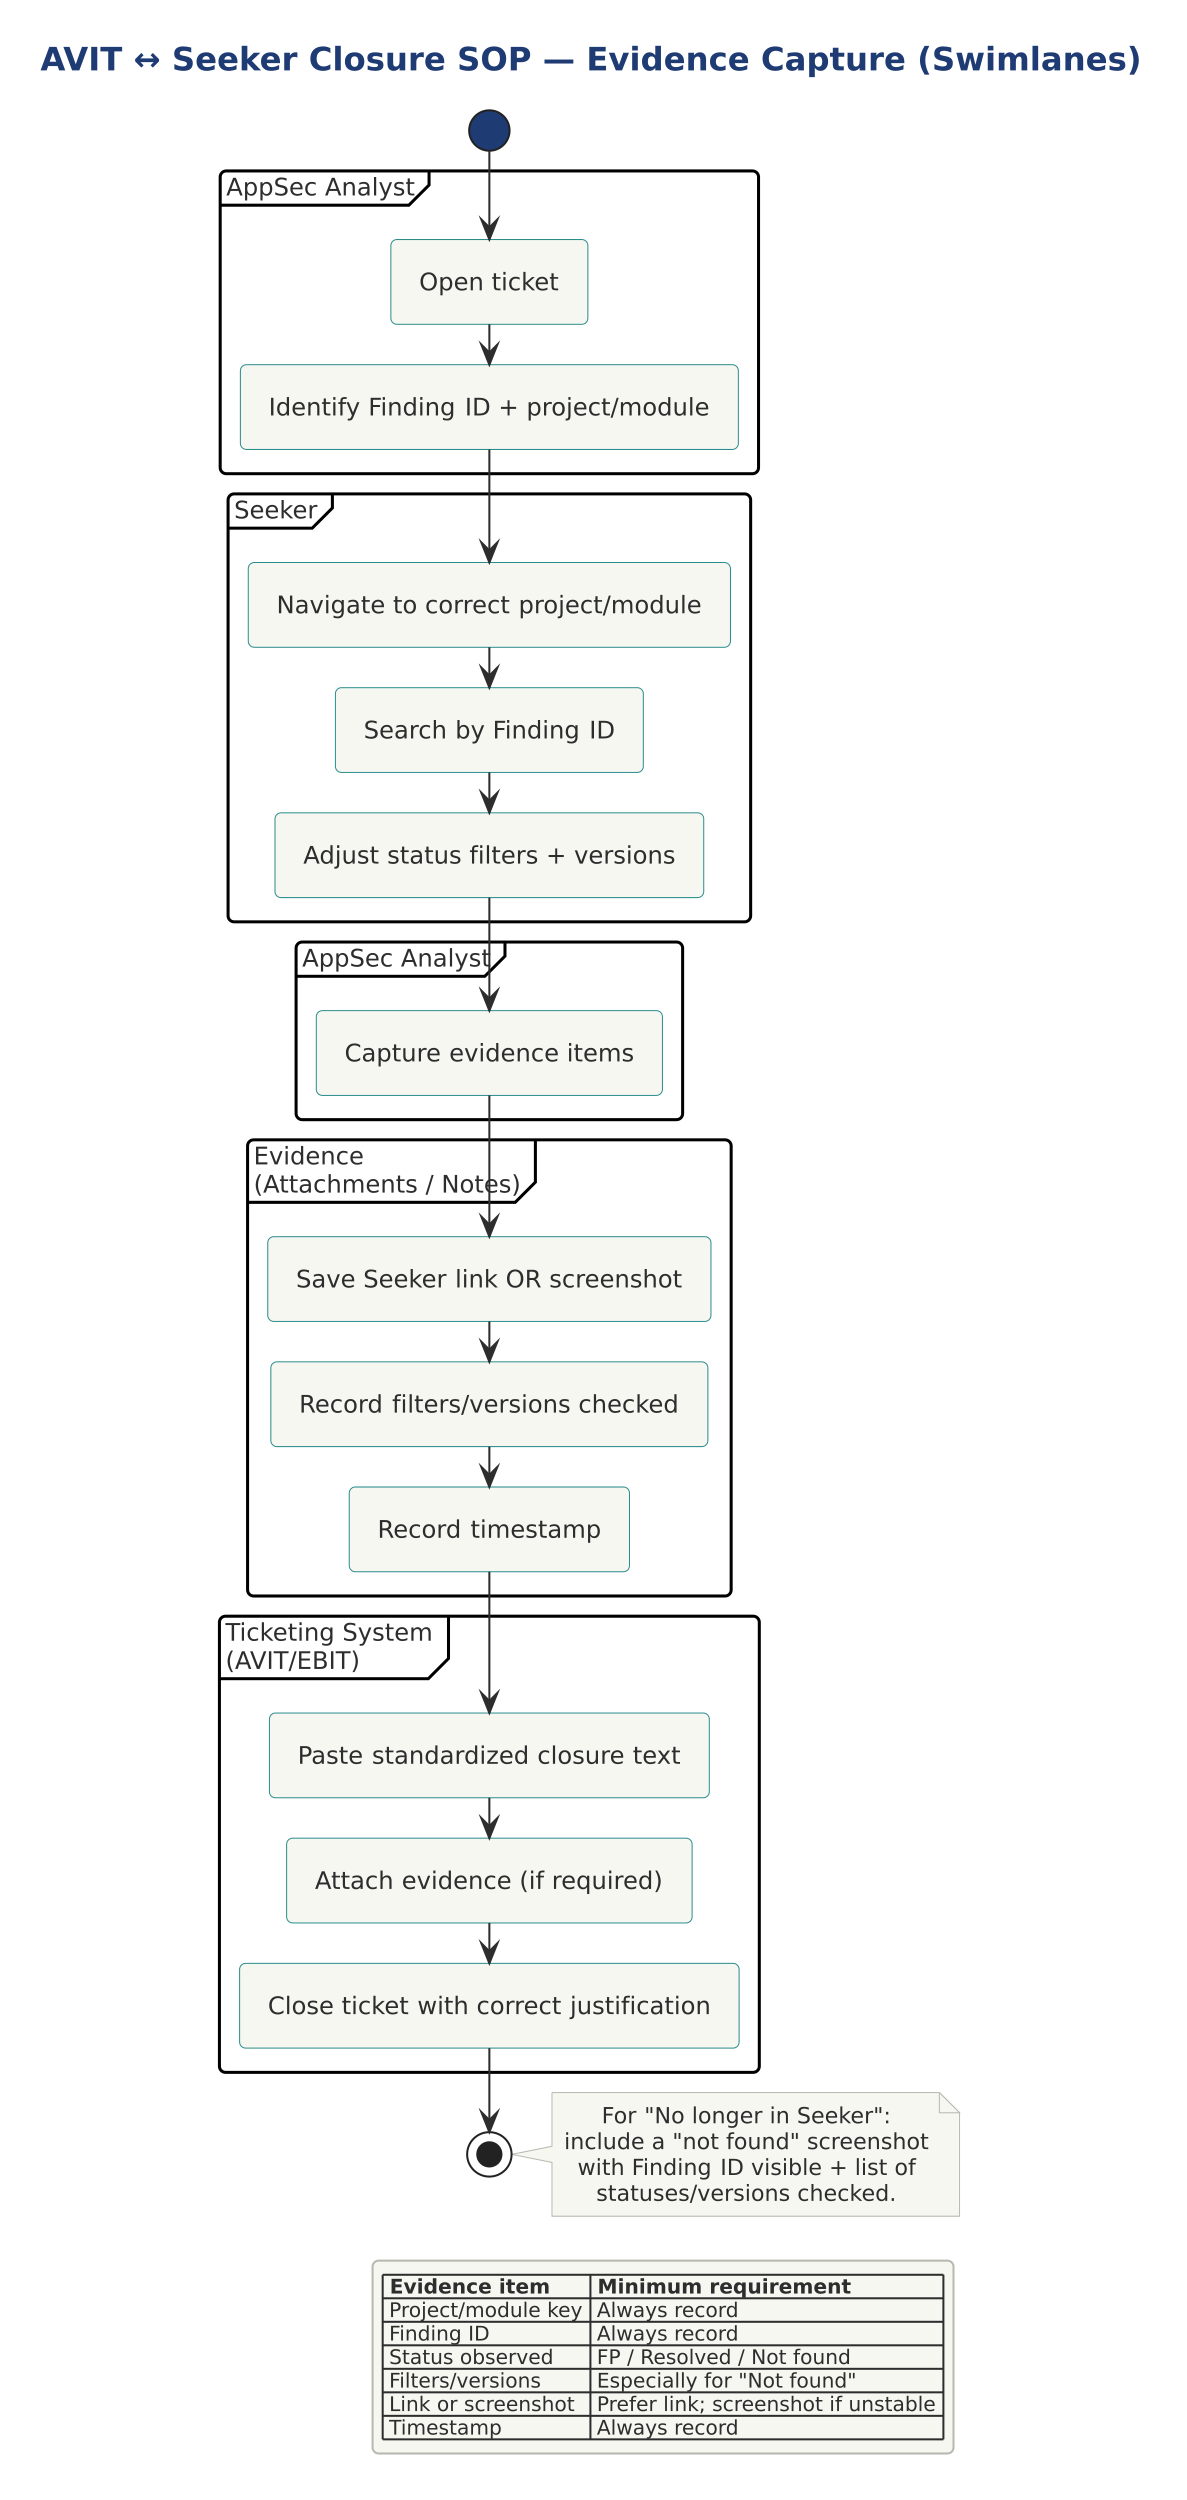
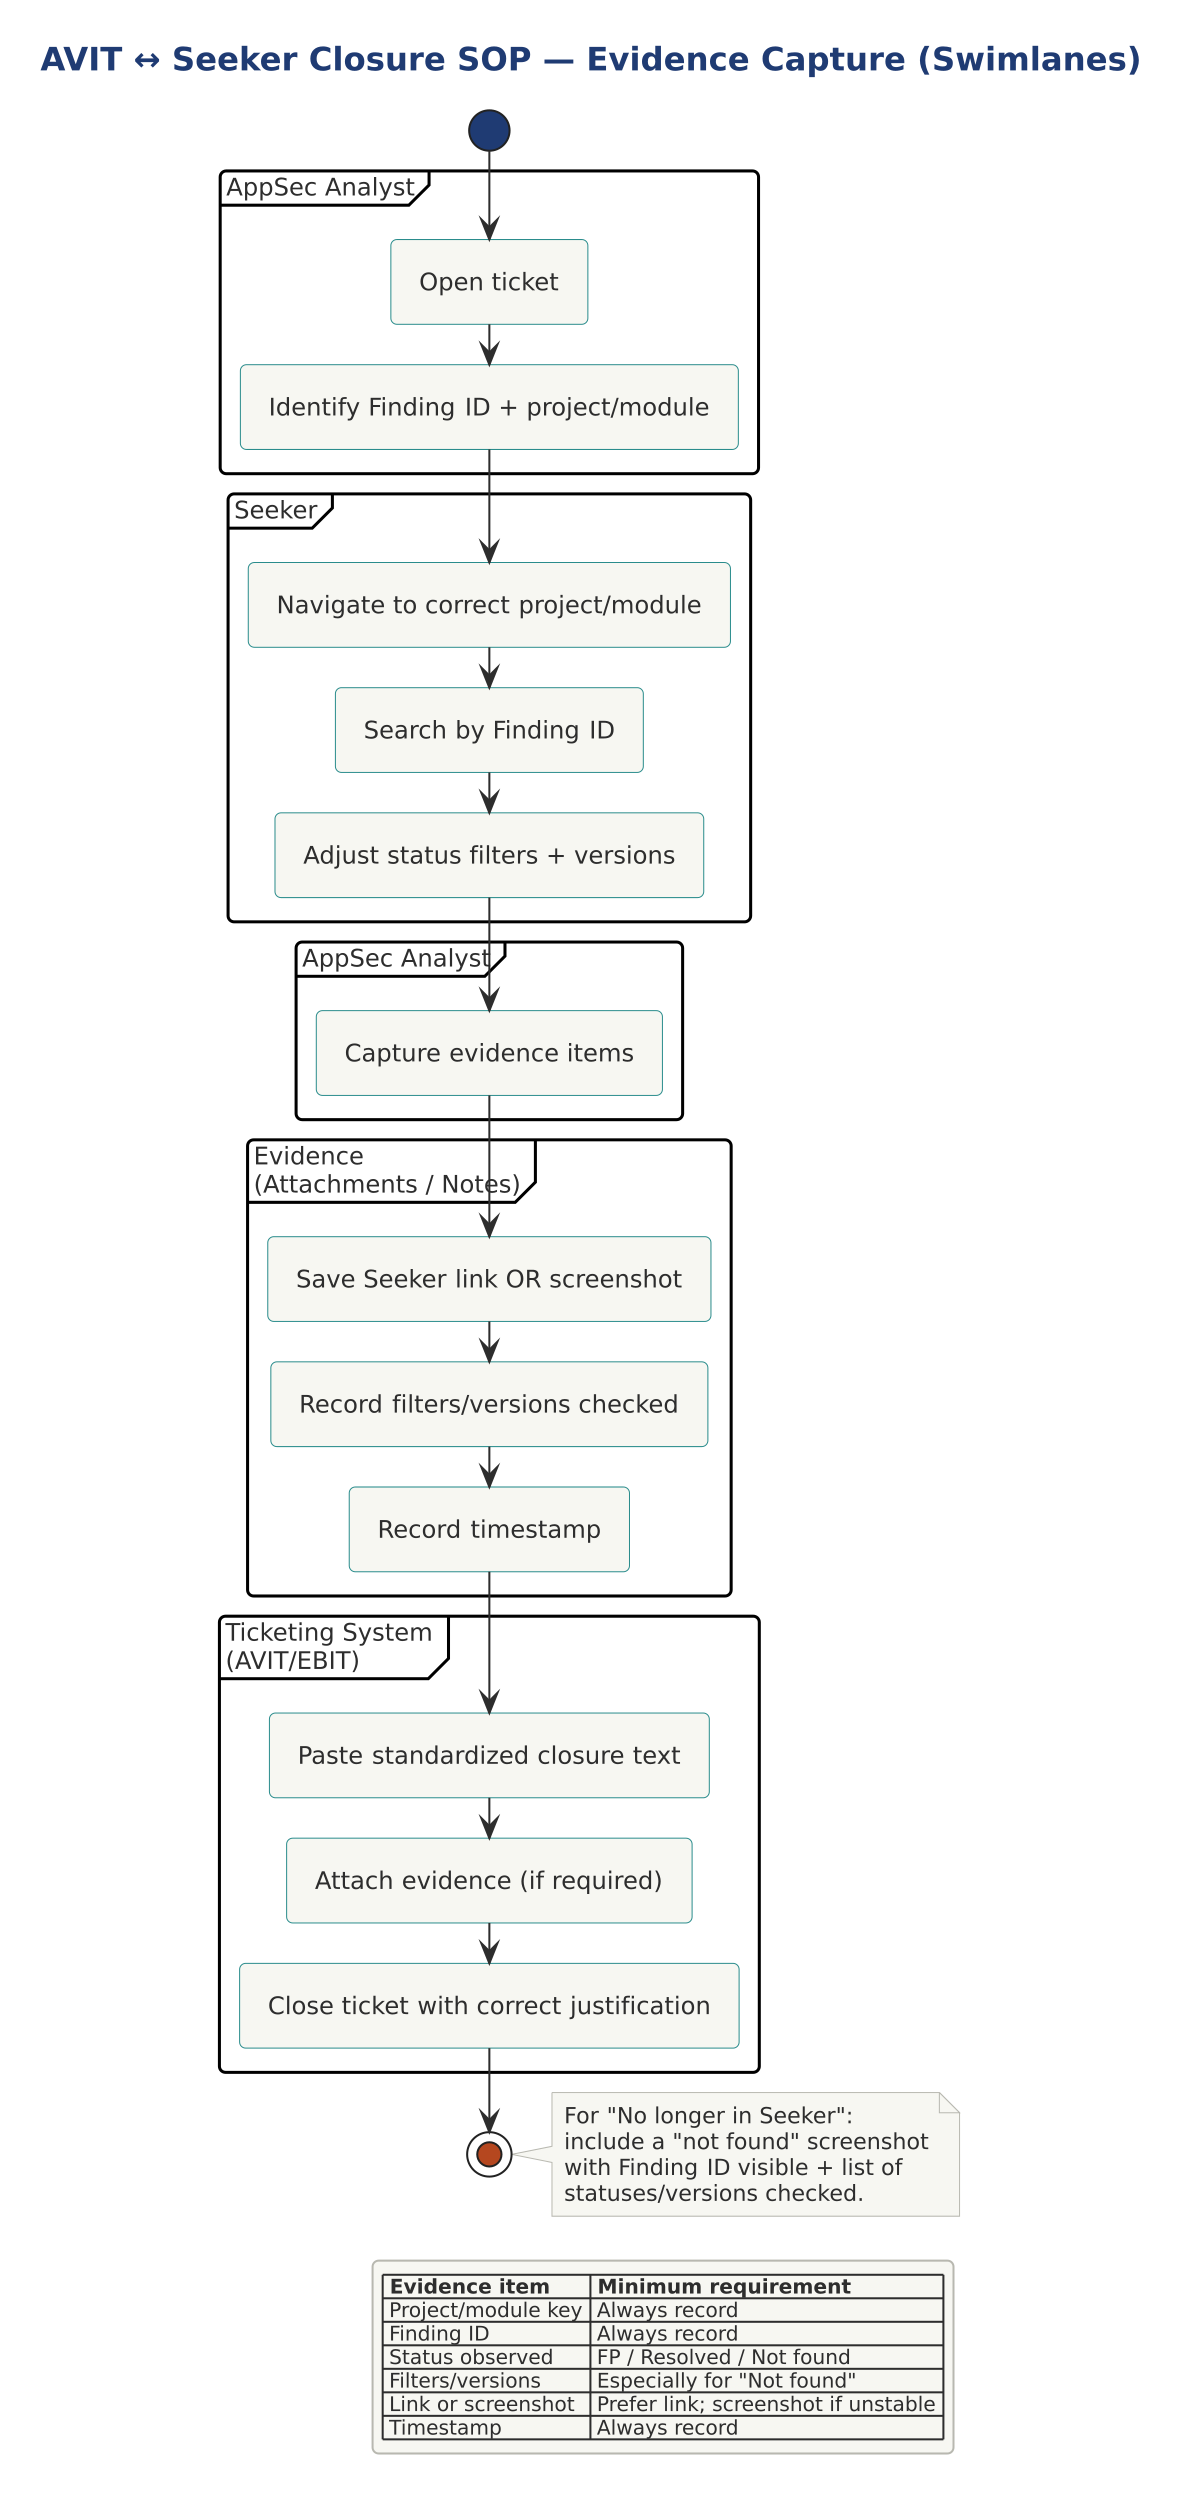
<svg xmlns="http://www.w3.org/2000/svg" version="1.1" data-diagram-type="ACTIVITY" style="width:918px;height:1934px;" width="918.75px" height="1934.375px" viewBox="0 0 918 1934" zoomAndPan="magnify" preserveAspectRatio="none" contentStyleType="text/css">
  <defs />
  <g font-family="sans-serif" lengthAdjust="spacing">
    <g class="title" data-source-line="9">
      <text x="31.25" y="54.456" fill="#1F3B73" font-size="25" textLength="854.248" font-weight="700" font-family="DejaVu Sans">AVIT ↔ Seeker Closure SOP — Evidence Capture (Swimlanes)</text>
    </g>
    <ellipse cx="378.572" cy="100.977" rx="15.625" ry="15.625" fill="#1F3B73" style="stroke:#222;stroke-width:1.563;" />
    <rect x="170.335" y="132.227" width="416.473" height="234.229" fill="none" style="stroke:#000;stroke-width:2.344;" rx="4.688" ry="4.688" />
    <path d="M331.923,132.227 L331.923,143.115 L316.298,158.74 L170.335,158.74" style="stroke:#000;stroke-width:2.344;" fill="none" />
    <text x="175.023" y="151.193" fill="#2D2D2D" font-size="18.75" textLength="145.963" font-family="DejaVu Sans">AppSec Analyst</text>
    <rect x="302.369" y="185.303" width="152.405" height="65.576" fill="#F7F7F2" style="stroke:#2A8C8C;stroke-width:0.781;" rx="4.688" ry="4.688" />
    <text x="324.244" y="224.582" fill="#2D2D2D" font-size="18.75" textLength="50.079" font-family="DejaVu Sans">Open</text>
    <text x="374.324" y="224.582" fill="#2D2D2D" font-size="18.75" font-family="DejaVu Sans"> </text>
    <text x="380.284" y="224.582" fill="#2D2D2D" font-size="18.75" textLength="52.615" font-family="DejaVu Sans">ticket</text>
    <rect x="185.96" y="282.129" width="385.223" height="65.576" fill="#F7F7F2" style="stroke:#2A8C8C;stroke-width:0.781;" rx="4.688" ry="4.688" />
    <text x="207.835" y="321.408" fill="#2D2D2D" font-size="18.75" textLength="71.109" font-family="DejaVu Sans">Identify</text>
    <text x="278.944" y="321.408" fill="#2D2D2D" font-size="18.75" font-family="DejaVu Sans"> </text>
    <text x="284.904" y="321.408" fill="#2D2D2D" font-size="18.75" textLength="68.774" font-family="DejaVu Sans">Finding</text>
    <text x="353.679" y="321.408" fill="#2D2D2D" font-size="18.75" font-family="DejaVu Sans"> </text>
    <text x="359.639" y="321.408" fill="#2D2D2D" font-size="18.75" textLength="19.968" font-family="DejaVu Sans">ID</text>
    <text x="379.606" y="321.408" fill="#2D2D2D" font-size="18.75" font-family="DejaVu Sans"> </text>
    <text x="385.566" y="321.408" fill="#2D2D2D" font-size="18.75" font-family="DejaVu Sans">+</text>
    <text x="401.277" y="321.408" fill="#2D2D2D" font-size="18.75" font-family="DejaVu Sans"> </text>
    <text x="407.237" y="321.408" fill="#2D2D2D" font-size="18.75" textLength="142.072" font-family="DejaVu Sans">project/module</text>
    <rect x="176.437" y="382.08" width="404.269" height="331.055" fill="none" style="stroke:#000;stroke-width:2.344;" rx="4.688" ry="4.688" />
    <path d="M257.138,382.08 L257.138,392.969 L241.513,408.594 L176.437,408.594" style="stroke:#000;stroke-width:2.344;" fill="none" />
    <text x="181.124" y="401.047" fill="#2D2D2D" font-size="18.75" textLength="65.076" font-family="DejaVu Sans">Seeker</text>
    <rect x="192.062" y="435.156" width="373.019" height="65.576" fill="#F7F7F2" style="stroke:#2A8C8C;stroke-width:0.781;" rx="4.688" ry="4.688" />
    <text x="213.937" y="474.435" fill="#2D2D2D" font-size="18.75" textLength="84.1" font-family="DejaVu Sans">Navigate</text>
    <text x="298.037" y="474.435" fill="#2D2D2D" font-size="18.75" font-family="DejaVu Sans"> </text>
    <text x="303.997" y="474.435" fill="#2D2D2D" font-size="18.75" textLength="18.823" font-family="DejaVu Sans">to</text>
    <text x="322.821" y="474.435" fill="#2D2D2D" font-size="18.75" font-family="DejaVu Sans"> </text>
    <text x="328.781" y="474.435" fill="#2D2D2D" font-size="18.75" textLength="66.394" font-family="DejaVu Sans">correct</text>
    <text x="395.175" y="474.435" fill="#2D2D2D" font-size="18.75" font-family="DejaVu Sans"> </text>
    <text x="401.135" y="474.435" fill="#2D2D2D" font-size="18.75" textLength="142.072" font-family="DejaVu Sans">project/module</text>
    <rect x="259.472" y="531.982" width="238.199" height="65.576" fill="#F7F7F2" style="stroke:#2A8C8C;stroke-width:0.781;" rx="4.688" ry="4.688" />
    <text x="281.347" y="571.262" fill="#2D2D2D" font-size="18.75" textLength="64.828" font-family="DejaVu Sans">Search</text>
    <text x="346.176" y="571.262" fill="#2D2D2D" font-size="18.75" font-family="DejaVu Sans"> </text>
    <text x="352.136" y="571.262" fill="#2D2D2D" font-size="18.75" textLength="22.998" font-family="DejaVu Sans">by</text>
    <text x="375.134" y="571.262" fill="#2D2D2D" font-size="18.75" font-family="DejaVu Sans"> </text>
    <text x="381.094" y="571.262" fill="#2D2D2D" font-size="18.75" textLength="68.774" font-family="DejaVu Sans">Finding</text>
    <text x="449.868" y="571.262" fill="#2D2D2D" font-size="18.75" font-family="DejaVu Sans"> </text>
    <text x="455.828" y="571.262" fill="#2D2D2D" font-size="18.75" textLength="19.968" font-family="DejaVu Sans">ID</text>
    <rect x="212.73" y="628.809" width="331.683" height="65.576" fill="#F7F7F2" style="stroke:#2A8C8C;stroke-width:0.781;" rx="4.688" ry="4.688" />
    <text x="234.605" y="668.088" fill="#2D2D2D" font-size="18.75" textLength="58.942" font-family="DejaVu Sans">Adjust</text>
    <text x="293.547" y="668.088" fill="#2D2D2D" font-size="18.75" font-family="DejaVu Sans"> </text>
    <text x="299.507" y="668.088" fill="#2D2D2D" font-size="18.75" textLength="57.614" font-family="DejaVu Sans">status</text>
    <text x="357.121" y="668.088" fill="#2D2D2D" font-size="18.75" font-family="DejaVu Sans"> </text>
    <text x="363.081" y="668.088" fill="#2D2D2D" font-size="18.75" textLength="53.384" font-family="DejaVu Sans">filters</text>
    <text x="416.465" y="668.088" fill="#2D2D2D" font-size="18.75" font-family="DejaVu Sans"> </text>
    <text x="422.425" y="668.088" fill="#2D2D2D" font-size="18.75" font-family="DejaVu Sans">+</text>
    <text x="438.136" y="668.088" fill="#2D2D2D" font-size="18.75" font-family="DejaVu Sans"> </text>
    <text x="444.096" y="668.088" fill="#2D2D2D" font-size="18.75" textLength="78.442" font-family="DejaVu Sans">versions</text>
    <rect x="229.062" y="728.76" width="299.02" height="137.402" fill="none" style="stroke:#000;stroke-width:2.344;" rx="4.688" ry="4.688" />
    <path d="M390.649,728.76 L390.649,739.648 L375.024,755.273 L229.062,755.273" style="stroke:#000;stroke-width:2.344;" fill="none" />
    <text x="233.749" y="747.726" fill="#2D2D2D" font-size="18.75" textLength="145.963" font-family="DejaVu Sans">AppSec Analyst</text>
    <rect x="244.687" y="781.836" width="267.77" height="65.576" fill="#F7F7F2" style="stroke:#2A8C8C;stroke-width:0.781;" rx="4.688" ry="4.688" />
    <text x="266.562" y="821.115" fill="#2D2D2D" font-size="18.75" textLength="74.963" font-family="DejaVu Sans">Capture</text>
    <text x="341.525" y="821.115" fill="#2D2D2D" font-size="18.75" font-family="DejaVu Sans"> </text>
    <text x="347.485" y="821.115" fill="#2D2D2D" font-size="18.75" textLength="85.007" font-family="DejaVu Sans">evidence</text>
    <text x="432.492" y="821.115" fill="#2D2D2D" font-size="18.75" font-family="DejaVu Sans"> </text>
    <text x="438.452" y="821.115" fill="#2D2D2D" font-size="18.75" textLength="52.13" font-family="DejaVu Sans">items</text>
    <rect x="191.52" y="881.787" width="374.103" height="352.881" fill="none" style="stroke:#000;stroke-width:2.344;" rx="4.688" ry="4.688" />
    <path d="M414.183,881.787 L414.183,914.502 L398.558,930.127 L191.52,930.127" style="stroke:#000;stroke-width:2.344;" fill="none" />
    <text x="196.208" y="900.754" fill="#2D2D2D" font-size="18.75" textLength="85.318" font-family="DejaVu Sans">Evidence</text>
    <text x="196.208" y="922.58" fill="#2D2D2D" font-size="18.75" textLength="207.037" font-family="DejaVu Sans">(Attachments / Notes)</text>
    <rect x="207.145" y="956.689" width="342.853" height="65.576" fill="#F7F7F2" style="stroke:#2A8C8C;stroke-width:0.781;" rx="4.688" ry="4.688" />
    <text x="229.02" y="995.969" fill="#2D2D2D" font-size="18.75" textLength="46.024" font-family="DejaVu Sans">Save</text>
    <text x="275.044" y="995.969" fill="#2D2D2D" font-size="18.75" font-family="DejaVu Sans"> </text>
    <text x="281.004" y="995.969" fill="#2D2D2D" font-size="18.75" textLength="65.076" font-family="DejaVu Sans">Seeker</text>
    <text x="346.08" y="995.969" fill="#2D2D2D" font-size="18.75" font-family="DejaVu Sans"> </text>
    <text x="352.04" y="995.969" fill="#2D2D2D" font-size="18.75" textLength="33.16" font-family="DejaVu Sans">link</text>
    <text x="385.2" y="995.969" fill="#2D2D2D" font-size="18.75" font-family="DejaVu Sans"> </text>
    <text x="391.16" y="995.969" fill="#2D2D2D" font-size="18.75" textLength="27.786" font-family="DejaVu Sans">OR</text>
    <text x="418.946" y="995.969" fill="#2D2D2D" font-size="18.75" font-family="DejaVu Sans"> </text>
    <text x="424.907" y="995.969" fill="#2D2D2D" font-size="18.75" textLength="103.217" font-family="DejaVu Sans">screenshot</text>
    <rect x="209.521" y="1053.516" width="338.101" height="65.576" fill="#F7F7F2" style="stroke:#2A8C8C;stroke-width:0.781;" rx="4.688" ry="4.688" />
    <text x="231.396" y="1092.795" fill="#2D2D2D" font-size="18.75" textLength="65.955" font-family="DejaVu Sans">Record</text>
    <text x="297.351" y="1092.795" fill="#2D2D2D" font-size="18.75" font-family="DejaVu Sans"> </text>
    <text x="303.311" y="1092.795" fill="#2D2D2D" font-size="18.75" textLength="138.144" font-family="DejaVu Sans">filters/versions</text>
    <text x="441.455" y="1092.795" fill="#2D2D2D" font-size="18.75" font-family="DejaVu Sans"> </text>
    <text x="447.415" y="1092.795" fill="#2D2D2D" font-size="18.75" textLength="78.333" font-family="DejaVu Sans">checked</text>
    <rect x="270.17" y="1150.342" width="216.803" height="65.576" fill="#F7F7F2" style="stroke:#2A8C8C;stroke-width:0.781;" rx="4.688" ry="4.688" />
    <text x="292.045" y="1189.621" fill="#2D2D2D" font-size="18.75" textLength="65.955" font-family="DejaVu Sans">Record</text>
    <text x="358" y="1189.621" fill="#2D2D2D" font-size="18.75" font-family="DejaVu Sans"> </text>
    <text x="363.96" y="1189.621" fill="#2D2D2D" font-size="18.75" textLength="101.138" font-family="DejaVu Sans">timestamp</text>
    <rect x="169.744" y="1250.293" width="417.654" height="352.881" fill="none" style="stroke:#000;stroke-width:2.344;" rx="4.688" ry="4.688" />
    <path d="M346.96,1250.293 L346.96,1283.008 L331.335,1298.633 L169.744,1298.633" style="stroke:#000;stroke-width:2.344;" fill="none" />
    <text x="174.432" y="1269.26" fill="#2D2D2D" font-size="18.75" textLength="161.591" font-family="DejaVu Sans">Ticketing System</text>
    <text x="174.432" y="1291.086" fill="#2D2D2D" font-size="18.75" textLength="105.276" font-family="DejaVu Sans">(AVIT/EBIT)</text>
    <rect x="208.427" y="1325.195" width="340.289" height="65.576" fill="#F7F7F2" style="stroke:#2A8C8C;stroke-width:0.781;" rx="4.688" ry="4.688" />
    <text x="230.302" y="1364.474" fill="#2D2D2D" font-size="18.75" textLength="51.453" font-family="DejaVu Sans">Paste</text>
    <text x="281.755" y="1364.474" fill="#2D2D2D" font-size="18.75" font-family="DejaVu Sans"> </text>
    <text x="287.715" y="1364.474" fill="#2D2D2D" font-size="18.75" textLength="121.985" font-family="DejaVu Sans">standardized</text>
    <text x="409.7" y="1364.474" fill="#2D2D2D" font-size="18.75" font-family="DejaVu Sans"> </text>
    <text x="415.66" y="1364.474" fill="#2D2D2D" font-size="18.75" textLength="67.886" font-family="DejaVu Sans">closure</text>
    <text x="483.546" y="1364.474" fill="#2D2D2D" font-size="18.75" font-family="DejaVu Sans"> </text>
    <text x="489.506" y="1364.474" fill="#2D2D2D" font-size="18.75" textLength="37.335" font-family="DejaVu Sans">text</text>
    <rect x="221.734" y="1422.021" width="313.675" height="65.576" fill="#F7F7F2" style="stroke:#2A8C8C;stroke-width:0.781;" rx="4.688" ry="4.688" />
    <text x="243.609" y="1461.301" fill="#2D2D2D" font-size="18.75" textLength="61.212" font-family="DejaVu Sans">Attach</text>
    <text x="304.821" y="1461.301" fill="#2D2D2D" font-size="18.75" font-family="DejaVu Sans"> </text>
    <text x="310.781" y="1461.301" fill="#2D2D2D" font-size="18.75" textLength="85.007" font-family="DejaVu Sans">evidence</text>
    <text x="395.788" y="1461.301" fill="#2D2D2D" font-size="18.75" font-family="DejaVu Sans"> </text>
    <text x="401.748" y="1461.301" fill="#2D2D2D" font-size="18.75" textLength="19.125" font-family="DejaVu Sans">(if</text>
    <text x="420.874" y="1461.301" fill="#2D2D2D" font-size="18.75" font-family="DejaVu Sans"> </text>
    <text x="426.834" y="1461.301" fill="#2D2D2D" font-size="18.75" textLength="86.7" font-family="DejaVu Sans">required)</text>
    <rect x="185.369" y="1518.848" width="386.404" height="65.576" fill="#F7F7F2" style="stroke:#2A8C8C;stroke-width:0.781;" rx="4.688" ry="4.688" />
    <text x="207.244" y="1558.127" fill="#2D2D2D" font-size="18.75" textLength="51.077" font-family="DejaVu Sans">Close</text>
    <text x="258.322" y="1558.127" fill="#2D2D2D" font-size="18.75" font-family="DejaVu Sans"> </text>
    <text x="264.282" y="1558.127" fill="#2D2D2D" font-size="18.75" textLength="52.615" font-family="DejaVu Sans">ticket</text>
    <text x="316.897" y="1558.127" fill="#2D2D2D" font-size="18.75" font-family="DejaVu Sans"> </text>
    <text x="322.857" y="1558.127" fill="#2D2D2D" font-size="18.75" textLength="39.78" font-family="DejaVu Sans">with</text>
    <text x="362.637" y="1558.127" fill="#2D2D2D" font-size="18.75" font-family="DejaVu Sans"> </text>
    <text x="368.597" y="1558.127" fill="#2D2D2D" font-size="18.75" textLength="66.394" font-family="DejaVu Sans">correct</text>
    <text x="434.991" y="1558.127" fill="#2D2D2D" font-size="18.75" font-family="DejaVu Sans"> </text>
    <text x="440.951" y="1558.127" fill="#2D2D2D" font-size="18.75" textLength="108.948" font-family="DejaVu Sans">justification</text>
    <path d="M427.009,1618.799 L427.009,1660.376 L395.759,1666.626 L427.009,1672.876 L427.009,1714.453 A0,0 0 0 0 427.009,1714.453 L742.316,1714.453 A0,0 0 0 0 742.316,1714.453 L742.316,1634.424 L726.691,1618.799 L427.009,1618.799 A0,0 0 0 0 427.009,1618.799" style="stroke:#B8B8B0;stroke-width:0.781;" fill="#F7F7F2" />
    <path d="M726.691,1618.799 L726.691,1634.424 L742.316,1634.424 L726.691,1618.799" style="stroke:#B8B8B0;stroke-width:0.781;" fill="#F7F7F2" />
-     <text x="465.455" y="1642.565" fill="#2D2D2D" font-size="17.188" textLength="27.468" font-family="DejaVu Sans">For</text>
-     <text x="492.923" y="1642.565" fill="#2D2D2D" font-size="17.188" font-family="DejaVu Sans"> </text>
-     <text x="498.387" y="1642.565" fill="#2D2D2D" font-size="17.188" textLength="31.278" font-family="DejaVu Sans">"No</text>
-     <text x="529.665" y="1642.565" fill="#2D2D2D" font-size="17.188" font-family="DejaVu Sans"> </text>
-     <text x="535.128" y="1642.565" fill="#2D2D2D" font-size="17.188" textLength="54.735" font-family="DejaVu Sans">longer</text>
-     <text x="589.863" y="1642.565" fill="#2D2D2D" font-size="17.188" font-family="DejaVu Sans"> </text>
-     <text x="595.327" y="1642.565" fill="#2D2D2D" font-size="17.188" textLength="15.668" font-family="DejaVu Sans">in</text>
-     <text x="610.995" y="1642.565" fill="#2D2D2D" font-size="17.188" font-family="DejaVu Sans"> </text>
-     <text x="616.459" y="1642.565" fill="#2D2D2D" font-size="17.188" textLength="73.349" font-family="DejaVu Sans">Seeker":</text>
+     <text x="436.384" y="1642.565" fill="#2D2D2D" font-size="17.188" textLength="27.468" font-family="DejaVu Sans">For</text>
+     <text x="463.852" y="1642.565" fill="#2D2D2D" font-size="17.188" font-family="DejaVu Sans"> </text>
+     <text x="469.316" y="1642.565" fill="#2D2D2D" font-size="17.188" textLength="31.278" font-family="DejaVu Sans">"No</text>
+     <text x="500.594" y="1642.565" fill="#2D2D2D" font-size="17.188" font-family="DejaVu Sans"> </text>
+     <text x="506.057" y="1642.565" fill="#2D2D2D" font-size="17.188" textLength="54.735" font-family="DejaVu Sans">longer</text>
+     <text x="560.792" y="1642.565" fill="#2D2D2D" font-size="17.188" font-family="DejaVu Sans"> </text>
+     <text x="566.256" y="1642.565" fill="#2D2D2D" font-size="17.188" textLength="15.668" font-family="DejaVu Sans">in</text>
+     <text x="581.924" y="1642.565" fill="#2D2D2D" font-size="17.188" font-family="DejaVu Sans"> </text>
+     <text x="587.387" y="1642.565" fill="#2D2D2D" font-size="17.188" textLength="73.349" font-family="DejaVu Sans">Seeker":</text>
    <text x="436.384" y="1662.572" fill="#2D2D2D" font-size="17.188" textLength="62.271" font-family="DejaVu Sans">include</text>
    <text x="498.655" y="1662.572" fill="#2D2D2D" font-size="17.188" font-family="DejaVu Sans"> </text>
    <text x="504.119" y="1662.572" fill="#2D2D2D" font-size="17.188" font-family="DejaVu Sans">a</text>
    <text x="514.651" y="1662.572" fill="#2D2D2D" font-size="17.188" font-family="DejaVu Sans"> </text>
    <text x="520.115" y="1662.572" fill="#2D2D2D" font-size="17.188" textLength="36.053" font-family="DejaVu Sans">"not</text>
    <text x="556.168" y="1662.572" fill="#2D2D2D" font-size="17.188" font-family="DejaVu Sans"> </text>
    <text x="561.631" y="1662.572" fill="#2D2D2D" font-size="17.188" textLength="57.169" font-family="DejaVu Sans">found"</text>
    <text x="618.8" y="1662.572" fill="#2D2D2D" font-size="17.188" font-family="DejaVu Sans"> </text>
    <text x="624.263" y="1662.572" fill="#2D2D2D" font-size="17.188" textLength="94.615" font-family="DejaVu Sans">screenshot</text>
-     <text x="446.761" y="1682.58" fill="#2D2D2D" font-size="17.188" textLength="36.465" font-family="DejaVu Sans">with</text>
-     <text x="483.226" y="1682.58" fill="#2D2D2D" font-size="17.188" font-family="DejaVu Sans"> </text>
-     <text x="488.689" y="1682.58" fill="#2D2D2D" font-size="17.188" textLength="63.043" font-family="DejaVu Sans">Finding</text>
-     <text x="551.733" y="1682.58" fill="#2D2D2D" font-size="17.188" font-family="DejaVu Sans"> </text>
-     <text x="557.196" y="1682.58" fill="#2D2D2D" font-size="17.188" textLength="18.304" font-family="DejaVu Sans">ID</text>
-     <text x="575.5" y="1682.58" fill="#2D2D2D" font-size="17.188" font-family="DejaVu Sans"> </text>
-     <text x="580.963" y="1682.58" fill="#2D2D2D" font-size="17.188" textLength="54.936" font-family="DejaVu Sans">visible</text>
-     <text x="635.899" y="1682.58" fill="#2D2D2D" font-size="17.188" font-family="DejaVu Sans"> </text>
-     <text x="641.363" y="1682.58" fill="#2D2D2D" font-size="17.188" font-family="DejaVu Sans">+</text>
-     <text x="655.764" y="1682.58" fill="#2D2D2D" font-size="17.188" font-family="DejaVu Sans"> </text>
-     <text x="661.227" y="1682.58" fill="#2D2D2D" font-size="17.188" textLength="25.244" font-family="DejaVu Sans">list</text>
-     <text x="686.472" y="1682.58" fill="#2D2D2D" font-size="17.188" font-family="DejaVu Sans"> </text>
-     <text x="691.935" y="1682.58" fill="#2D2D2D" font-size="17.188" textLength="16.566" font-family="DejaVu Sans">of</text>
-     <text x="461.246" y="1702.587" fill="#2D2D2D" font-size="17.188" textLength="150.038" font-family="DejaVu Sans">statuses/versions</text>
-     <text x="611.285" y="1702.587" fill="#2D2D2D" font-size="17.188" font-family="DejaVu Sans"> </text>
-     <text x="616.748" y="1702.587" fill="#2D2D2D" font-size="17.188" textLength="77.268" font-family="DejaVu Sans">checked.</text>
+     <text x="436.384" y="1682.58" fill="#2D2D2D" font-size="17.188" textLength="36.465" font-family="DejaVu Sans">with</text>
+     <text x="472.849" y="1682.58" fill="#2D2D2D" font-size="17.188" font-family="DejaVu Sans"> </text>
+     <text x="478.312" y="1682.58" fill="#2D2D2D" font-size="17.188" textLength="63.043" font-family="DejaVu Sans">Finding</text>
+     <text x="541.356" y="1682.58" fill="#2D2D2D" font-size="17.188" font-family="DejaVu Sans"> </text>
+     <text x="546.819" y="1682.58" fill="#2D2D2D" font-size="17.188" textLength="18.304" font-family="DejaVu Sans">ID</text>
+     <text x="565.123" y="1682.58" fill="#2D2D2D" font-size="17.188" font-family="DejaVu Sans"> </text>
+     <text x="570.586" y="1682.58" fill="#2D2D2D" font-size="17.188" textLength="54.936" font-family="DejaVu Sans">visible</text>
+     <text x="625.522" y="1682.58" fill="#2D2D2D" font-size="17.188" font-family="DejaVu Sans"> </text>
+     <text x="630.986" y="1682.58" fill="#2D2D2D" font-size="17.188" font-family="DejaVu Sans">+</text>
+     <text x="645.387" y="1682.58" fill="#2D2D2D" font-size="17.188" font-family="DejaVu Sans"> </text>
+     <text x="650.85" y="1682.58" fill="#2D2D2D" font-size="17.188" textLength="25.244" font-family="DejaVu Sans">list</text>
+     <text x="676.094" y="1682.58" fill="#2D2D2D" font-size="17.188" font-family="DejaVu Sans"> </text>
+     <text x="681.558" y="1682.58" fill="#2D2D2D" font-size="17.188" textLength="16.566" font-family="DejaVu Sans">of</text>
+     <text x="436.384" y="1702.587" fill="#2D2D2D" font-size="17.188" textLength="150.038" font-family="DejaVu Sans">statuses/versions</text>
+     <text x="586.422" y="1702.587" fill="#2D2D2D" font-size="17.188" font-family="DejaVu Sans"> </text>
+     <text x="591.886" y="1702.587" fill="#2D2D2D" font-size="17.188" textLength="77.268" font-family="DejaVu Sans">checked.</text>
    <ellipse cx="378.572" cy="1666.626" rx="17.188" ry="17.188" fill="none" style="stroke:#222;stroke-width:1.563;" />
-     <ellipse cx="378.572" cy="1666.626" rx="9.375" ry="9.375" fill="#222" style="stroke:#222;stroke-width:1.563;" />
+     <ellipse cx="378.572" cy="1666.626" rx="9.375" ry="9.375" fill="#B5471F" style="stroke:#222;stroke-width:1.563;" />
    <line x1="378.572" y1="250.879" x2="378.572" y2="282.129" style="stroke:#2D2D2D;stroke-width:1.563;" />
    <polygon points="372.322,266.504,378.572,282.129,384.822,266.504,378.572,272.754" fill="#2D2D2D" style="stroke:#2D2D2D;stroke-width:1.563;stroke-linejoin:miter;stroke-miterlimit:10;" />
    <line x1="378.572" y1="116.602" x2="378.572" y2="185.303" style="stroke:#2D2D2D;stroke-width:1.563;" />
    <polygon points="372.322,169.678,378.572,185.303,384.822,169.678,378.572,175.928" fill="#2D2D2D" style="stroke:#2D2D2D;stroke-width:1.563;stroke-linejoin:miter;stroke-miterlimit:10;" />
    <line x1="378.572" y1="500.732" x2="378.572" y2="531.982" style="stroke:#2D2D2D;stroke-width:1.563;" />
    <polygon points="372.322,516.357,378.572,531.982,384.822,516.357,378.572,522.607" fill="#2D2D2D" style="stroke:#2D2D2D;stroke-width:1.563;stroke-linejoin:miter;stroke-miterlimit:10;" />
    <line x1="378.572" y1="597.559" x2="378.572" y2="628.809" style="stroke:#2D2D2D;stroke-width:1.563;" />
    <polygon points="372.322,613.184,378.572,628.809,384.822,613.184,378.572,619.434" fill="#2D2D2D" style="stroke:#2D2D2D;stroke-width:1.563;stroke-linejoin:miter;stroke-miterlimit:10;" />
    <line x1="378.572" y1="347.705" x2="378.572" y2="435.156" style="stroke:#2D2D2D;stroke-width:1.563;" />
    <polygon points="372.322,419.531,378.572,435.156,384.822,419.531,378.572,425.781" fill="#2D2D2D" style="stroke:#2D2D2D;stroke-width:1.563;stroke-linejoin:miter;stroke-miterlimit:10;" />
    <line x1="378.572" y1="694.385" x2="378.572" y2="781.836" style="stroke:#2D2D2D;stroke-width:1.563;" />
    <polygon points="372.322,766.211,378.572,781.836,384.822,766.211,378.572,772.461" fill="#2D2D2D" style="stroke:#2D2D2D;stroke-width:1.563;stroke-linejoin:miter;stroke-miterlimit:10;" />
    <line x1="378.572" y1="1022.266" x2="378.572" y2="1053.516" style="stroke:#2D2D2D;stroke-width:1.563;" />
    <polygon points="372.322,1037.891,378.572,1053.516,384.822,1037.891,378.572,1044.141" fill="#2D2D2D" style="stroke:#2D2D2D;stroke-width:1.563;stroke-linejoin:miter;stroke-miterlimit:10;" />
    <line x1="378.572" y1="1119.092" x2="378.572" y2="1150.342" style="stroke:#2D2D2D;stroke-width:1.563;" />
    <polygon points="372.322,1134.717,378.572,1150.342,384.822,1134.717,378.572,1140.967" fill="#2D2D2D" style="stroke:#2D2D2D;stroke-width:1.563;stroke-linejoin:miter;stroke-miterlimit:10;" />
    <line x1="378.572" y1="847.412" x2="378.572" y2="956.689" style="stroke:#2D2D2D;stroke-width:1.563;" />
    <polygon points="372.322,941.064,378.572,956.689,384.822,941.064,378.572,947.314" fill="#2D2D2D" style="stroke:#2D2D2D;stroke-width:1.563;stroke-linejoin:miter;stroke-miterlimit:10;" />
    <line x1="378.572" y1="1390.771" x2="378.572" y2="1422.021" style="stroke:#2D2D2D;stroke-width:1.563;" />
    <polygon points="372.322,1406.396,378.572,1422.021,384.822,1406.396,378.572,1412.646" fill="#2D2D2D" style="stroke:#2D2D2D;stroke-width:1.563;stroke-linejoin:miter;stroke-miterlimit:10;" />
    <line x1="378.572" y1="1487.598" x2="378.572" y2="1518.848" style="stroke:#2D2D2D;stroke-width:1.563;" />
    <polygon points="372.322,1503.223,378.572,1518.848,384.822,1503.223,378.572,1509.473" fill="#2D2D2D" style="stroke:#2D2D2D;stroke-width:1.563;stroke-linejoin:miter;stroke-miterlimit:10;" />
    <line x1="378.572" y1="1215.918" x2="378.572" y2="1325.195" style="stroke:#2D2D2D;stroke-width:1.563;" />
    <polygon points="372.322,1309.57,378.572,1325.195,384.822,1309.57,378.572,1315.82" fill="#2D2D2D" style="stroke:#2D2D2D;stroke-width:1.563;stroke-linejoin:miter;stroke-miterlimit:10;" />
    <line x1="378.572" y1="1584.424" x2="378.572" y2="1649.438" style="stroke:#2D2D2D;stroke-width:1.563;" />
    <polygon points="372.322,1633.813,378.572,1649.438,384.822,1633.813,378.572,1640.063" fill="#2D2D2D" style="stroke:#2D2D2D;stroke-width:1.563;stroke-linejoin:miter;stroke-miterlimit:10;" />
-     <g class="legend" data-source-line="44">
+     <g class="legend" data-source-line="42">
      <rect x="288.227" y="1748.828" width="449.402" height="149.194" fill="#F7F7F2" style="stroke:#B8B8B0;stroke-width:1.563;" rx="4.688" ry="4.688" />
      <text x="301.479" y="1774.269" fill="#2D2D2D" font-size="15.625" textLength="124.123" font-weight="700" font-family="DejaVu Sans">Evidence item</text>
      <text x="462.185" y="1774.269" fill="#2D2D2D" font-size="15.625" textLength="196.251" font-weight="700" font-family="DejaVu Sans">Minimum requirement</text>
      <text x="301.006" y="1792.458" fill="#2D2D2D" font-size="15.625" textLength="150.772" font-family="DejaVu Sans">Project/module key</text>
      <text x="461.712" y="1792.458" fill="#2D2D2D" font-size="15.625" textLength="110.268" font-family="DejaVu Sans">Always record</text>
      <text x="301.006" y="1810.646" fill="#2D2D2D" font-size="15.625" textLength="78.918" font-family="DejaVu Sans">Finding ID</text>
      <text x="461.712" y="1810.646" fill="#2D2D2D" font-size="15.625" textLength="110.268" font-family="DejaVu Sans">Always record</text>
      <text x="301.006" y="1828.835" fill="#2D2D2D" font-size="15.625" textLength="127.19" font-family="DejaVu Sans">Status observed</text>
      <text x="461.712" y="1828.835" fill="#2D2D2D" font-size="15.625" textLength="197.22" font-family="DejaVu Sans">FP / Resolved / Not found</text>
      <text x="301.006" y="1847.023" fill="#2D2D2D" font-size="15.625" textLength="118.607" font-family="DejaVu Sans">Filters/versions</text>
      <text x="461.712" y="1847.023" fill="#2D2D2D" font-size="15.625" textLength="200.897" font-family="DejaVu Sans">Especially for "Not found"</text>
      <text x="301.006" y="1865.211" fill="#2D2D2D" font-size="15.625" textLength="143.929" font-family="DejaVu Sans">Link or screenshot</text>
      <text x="461.712" y="1865.211" fill="#2D2D2D" font-size="15.625" textLength="263.138" font-family="DejaVu Sans">Prefer link; screenshot if unstable</text>
      <text x="301.006" y="1883.4" fill="#2D2D2D" font-size="15.625" textLength="87.7" font-family="DejaVu Sans">Timestamp</text>
      <text x="461.712" y="1883.4" fill="#2D2D2D" font-size="15.625" textLength="110.268" font-family="DejaVu Sans">Always record</text>
      <line x1="296.039" y1="1759.766" x2="729.816" y2="1759.766" style="stroke:#2D2D2D;stroke-width:1.563;" />
      <line x1="296.039" y1="1777.954" x2="729.816" y2="1777.954" style="stroke:#2D2D2D;stroke-width:1.563;" />
      <line x1="296.039" y1="1796.143" x2="729.816" y2="1796.143" style="stroke:#2D2D2D;stroke-width:1.563;" />
      <line x1="296.039" y1="1814.331" x2="729.816" y2="1814.331" style="stroke:#2D2D2D;stroke-width:1.563;" />
      <line x1="296.039" y1="1832.52" x2="729.816" y2="1832.52" style="stroke:#2D2D2D;stroke-width:1.563;" />
      <line x1="296.039" y1="1850.708" x2="729.816" y2="1850.708" style="stroke:#2D2D2D;stroke-width:1.563;" />
      <line x1="296.039" y1="1868.896" x2="729.816" y2="1868.896" style="stroke:#2D2D2D;stroke-width:1.563;" />
      <line x1="296.039" y1="1887.085" x2="729.816" y2="1887.085" style="stroke:#2D2D2D;stroke-width:1.563;" />
      <line x1="296.039" y1="1759.766" x2="296.039" y2="1887.085" style="stroke:#2D2D2D;stroke-width:1.563;" />
      <line x1="456.745" y1="1759.766" x2="456.745" y2="1887.085" style="stroke:#2D2D2D;stroke-width:1.563;" />
      <line x1="729.816" y1="1759.766" x2="729.816" y2="1887.085" style="stroke:#2D2D2D;stroke-width:1.563;" />
    </g>
  </g>
</svg>
